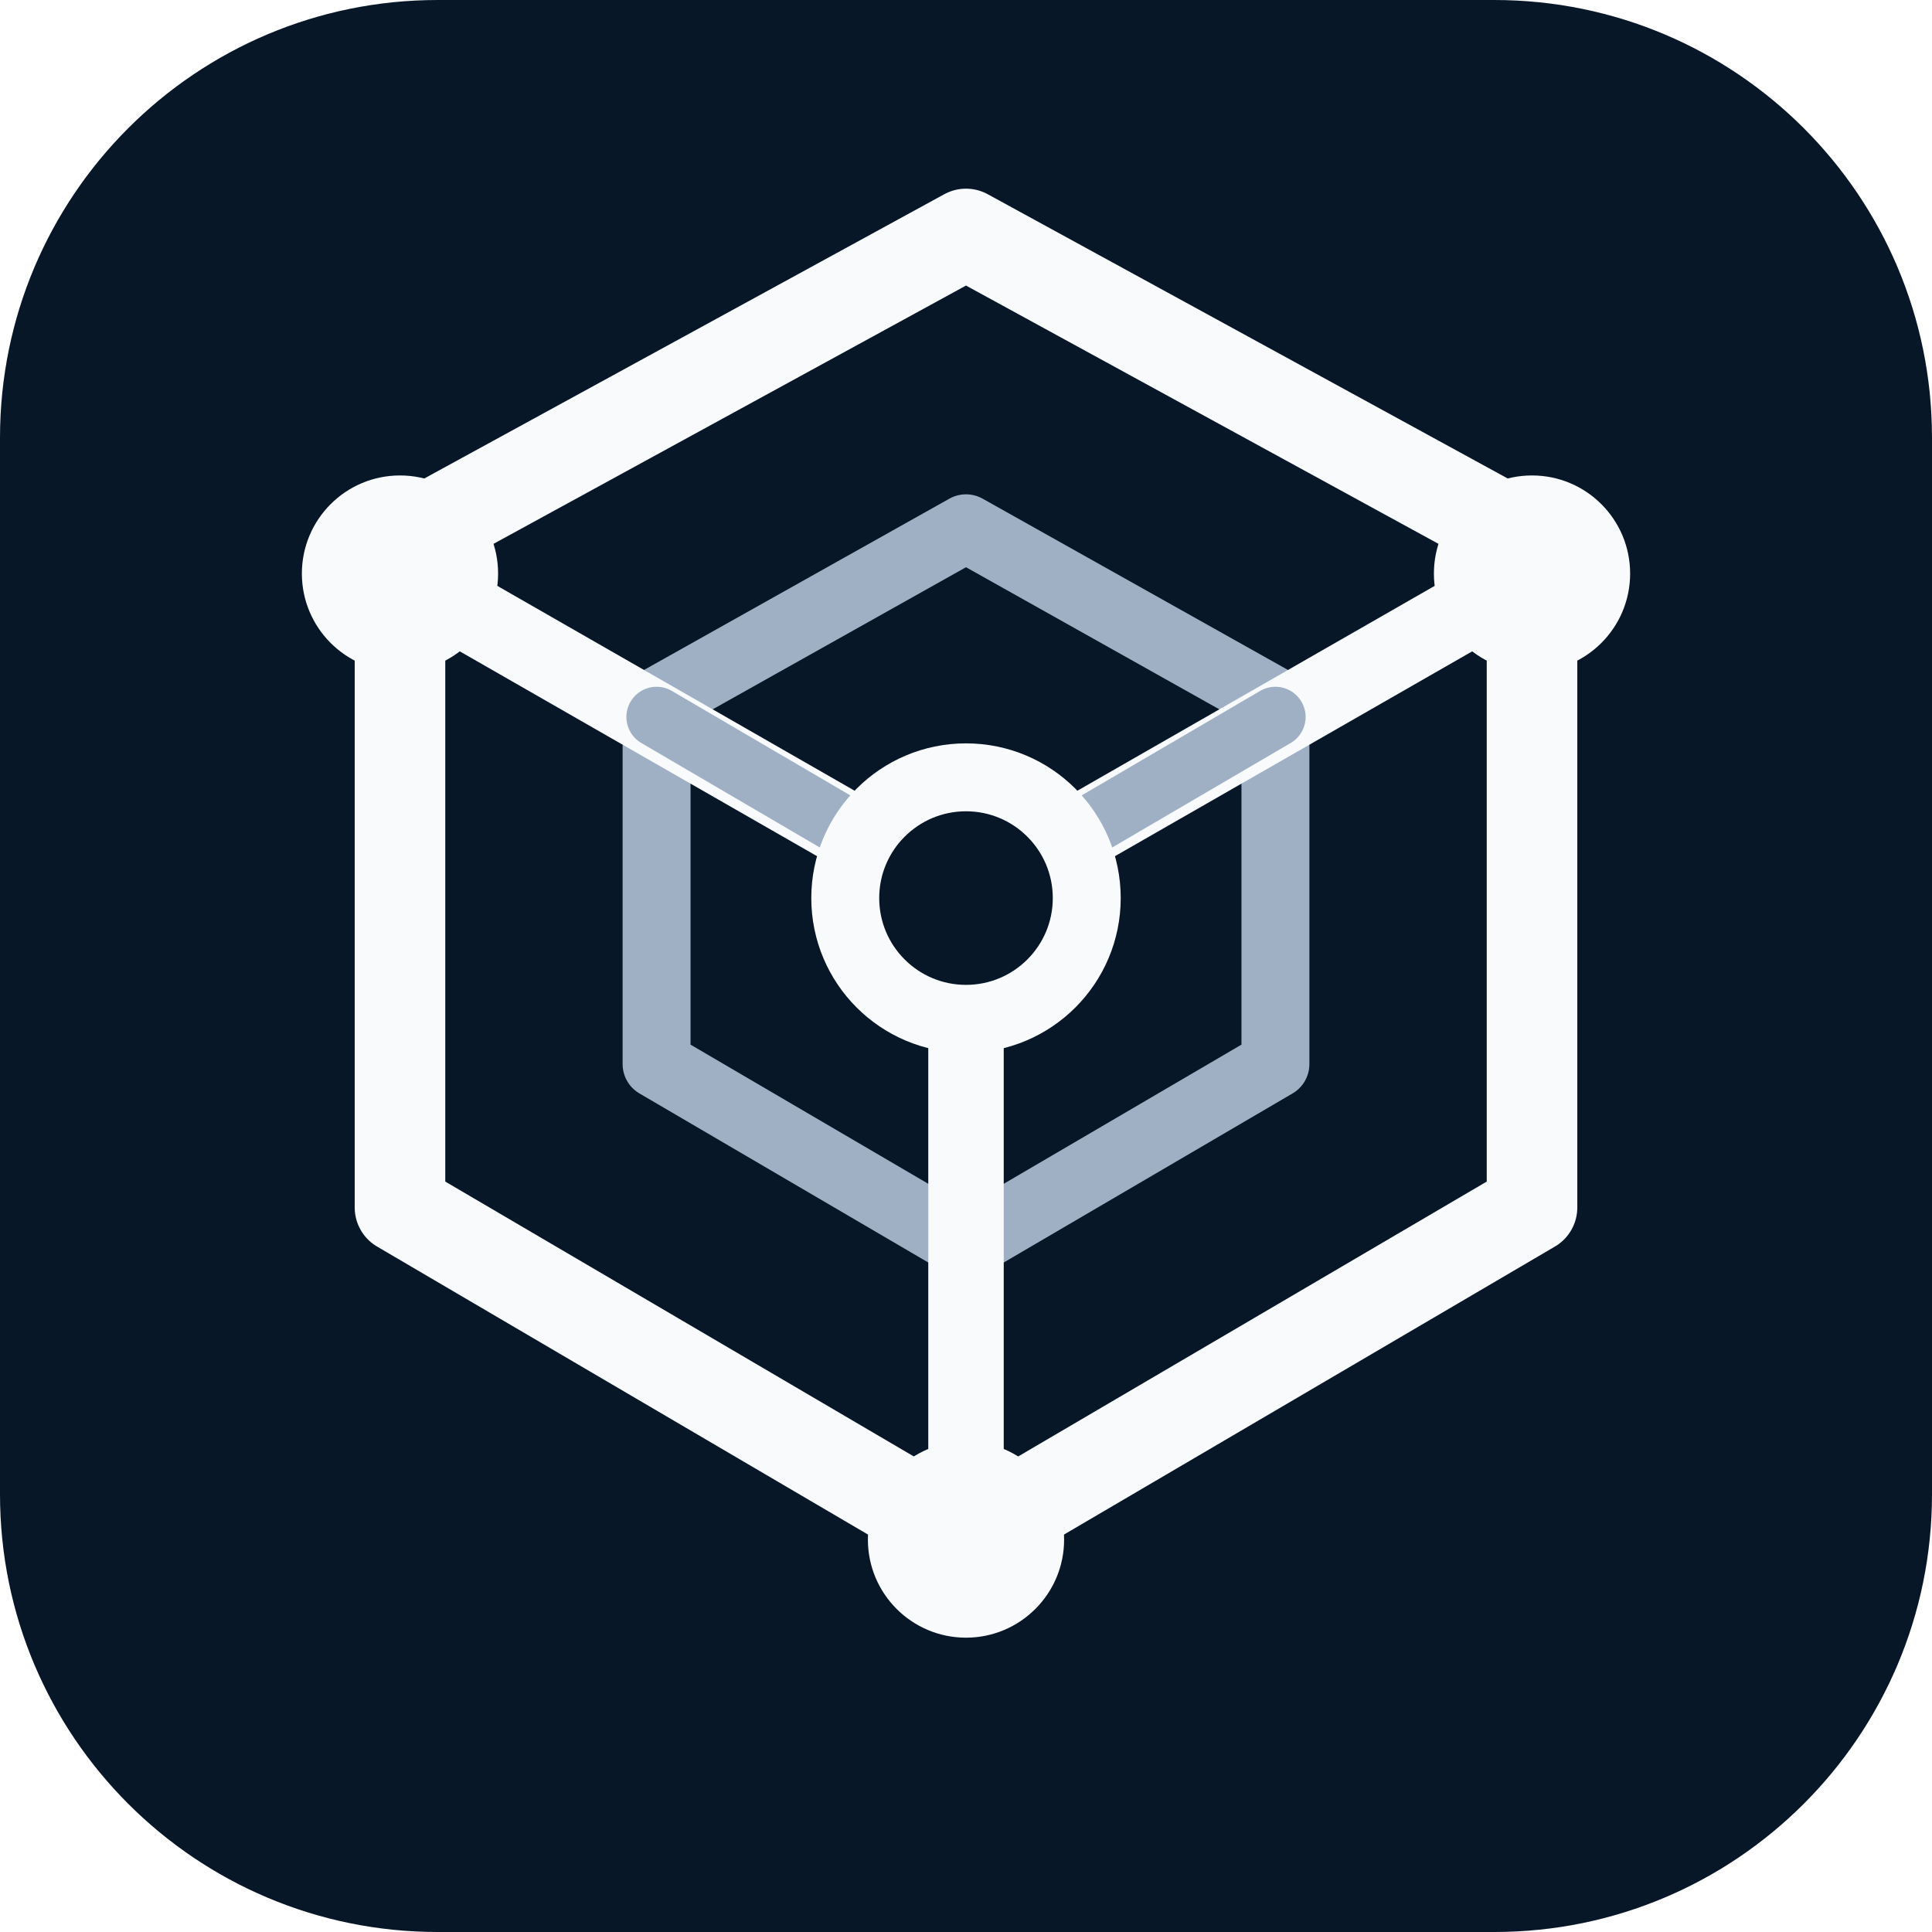
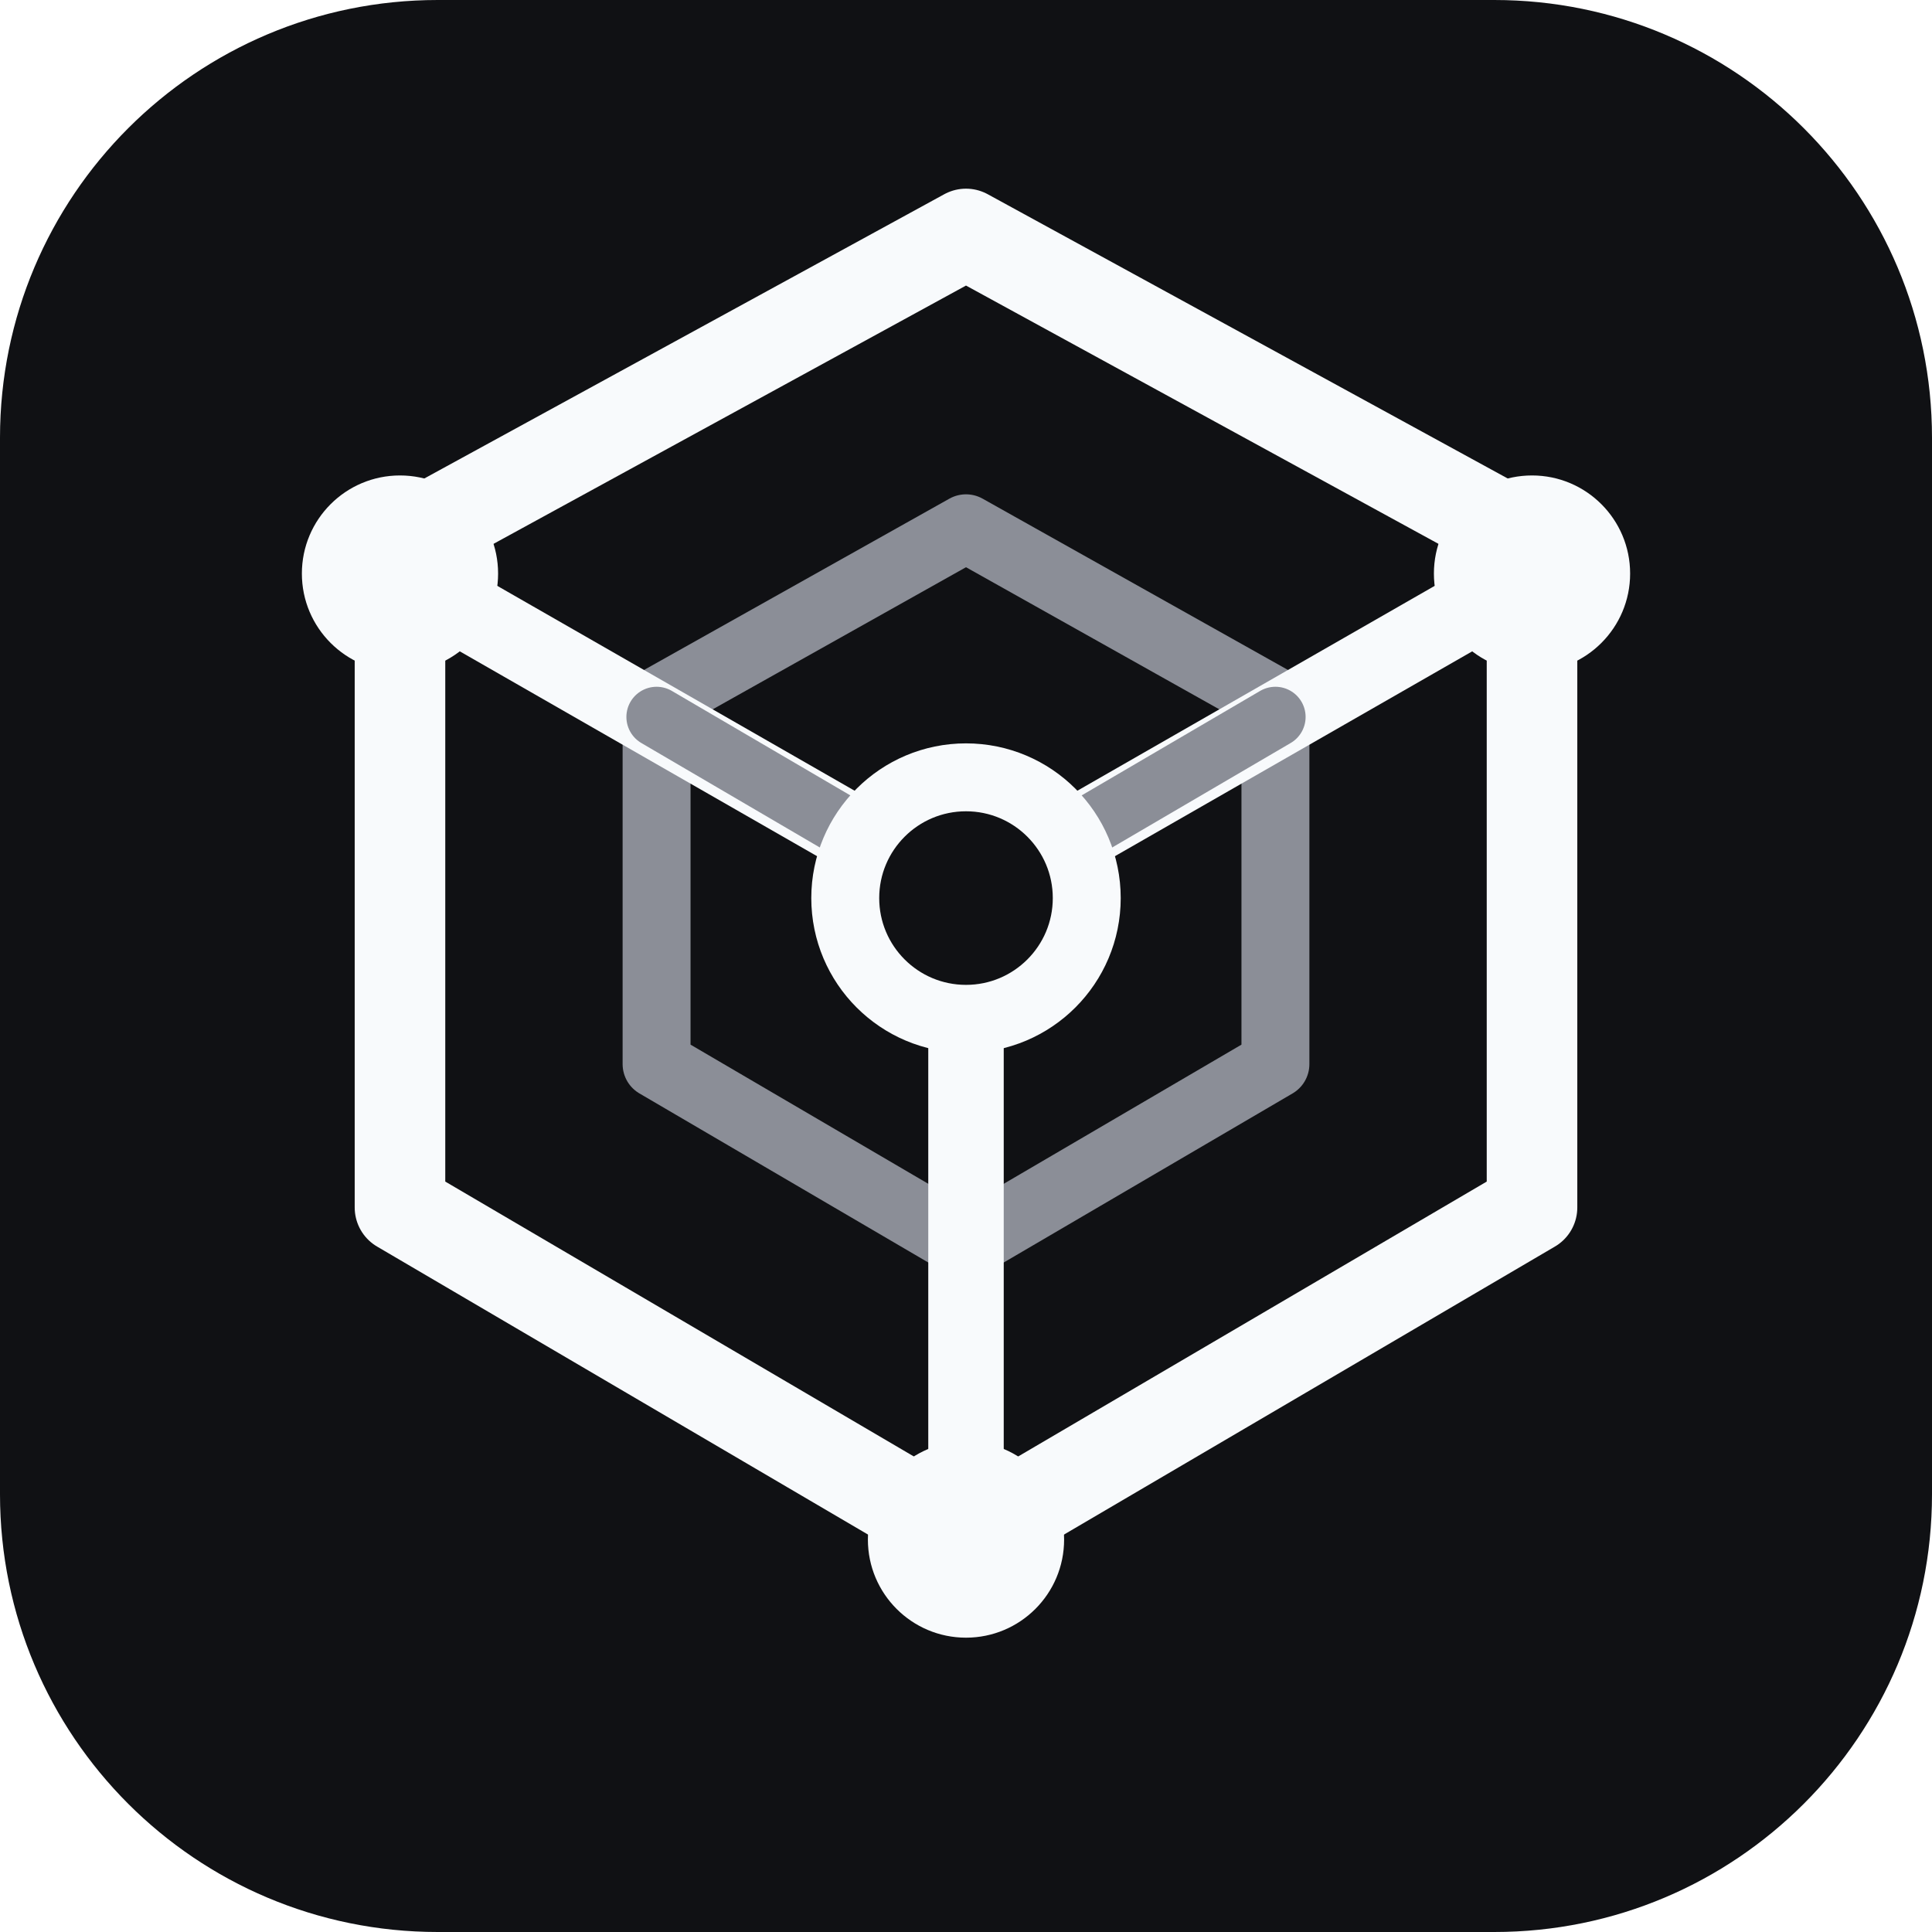
<svg xmlns="http://www.w3.org/2000/svg" width="256" height="256" viewBox="0 0 256 256" fill="none">
-   <rect width="256" height="256" rx="58" fill="#081728" />
+   <rect width="256" height="256" rx="58" fill="#101114" />
  <path d="M128 31L203 72V160L128 204L53 160V72L128 31Z" stroke="#F8FAFC" stroke-width="12" stroke-linejoin="round" />
-   <path d="M128 70L169 93V141L128 165L87 141V93L128 70Z" stroke="#9FB0C5" stroke-width="9" stroke-linejoin="round" />
+   <path d="M128 70L169 93V141L128 165L87 141V93L128 70Z" stroke="#8b8e97" stroke-width="9" stroke-linejoin="round" />
  <path d="M53 76L128 119L203 76M128 119V204" stroke="#F8FAFC" stroke-width="10" stroke-linecap="round" stroke-linejoin="round" />
-   <path d="M87 95L128 119L169 95" stroke="#9FB0C5" stroke-width="8" stroke-linecap="round" stroke-linejoin="round" />
+   <path d="M87 95L128 119L169 95" stroke="#8b8e97" stroke-width="8" stroke-linecap="round" stroke-linejoin="round" />
  <circle cx="53" cy="76" r="13" fill="#F8FAFC" />
  <circle cx="203" cy="76" r="13" fill="#F8FAFC" />
  <circle cx="128" cy="204" r="13" fill="#F8FAFC" />
-   <circle cx="128" cy="119" r="16" fill="#081728" stroke="#F8FAFC" stroke-width="9" />
+   <circle cx="128" cy="119" r="16" fill="#101114" stroke="#F8FAFC" stroke-width="9" />
</svg>
